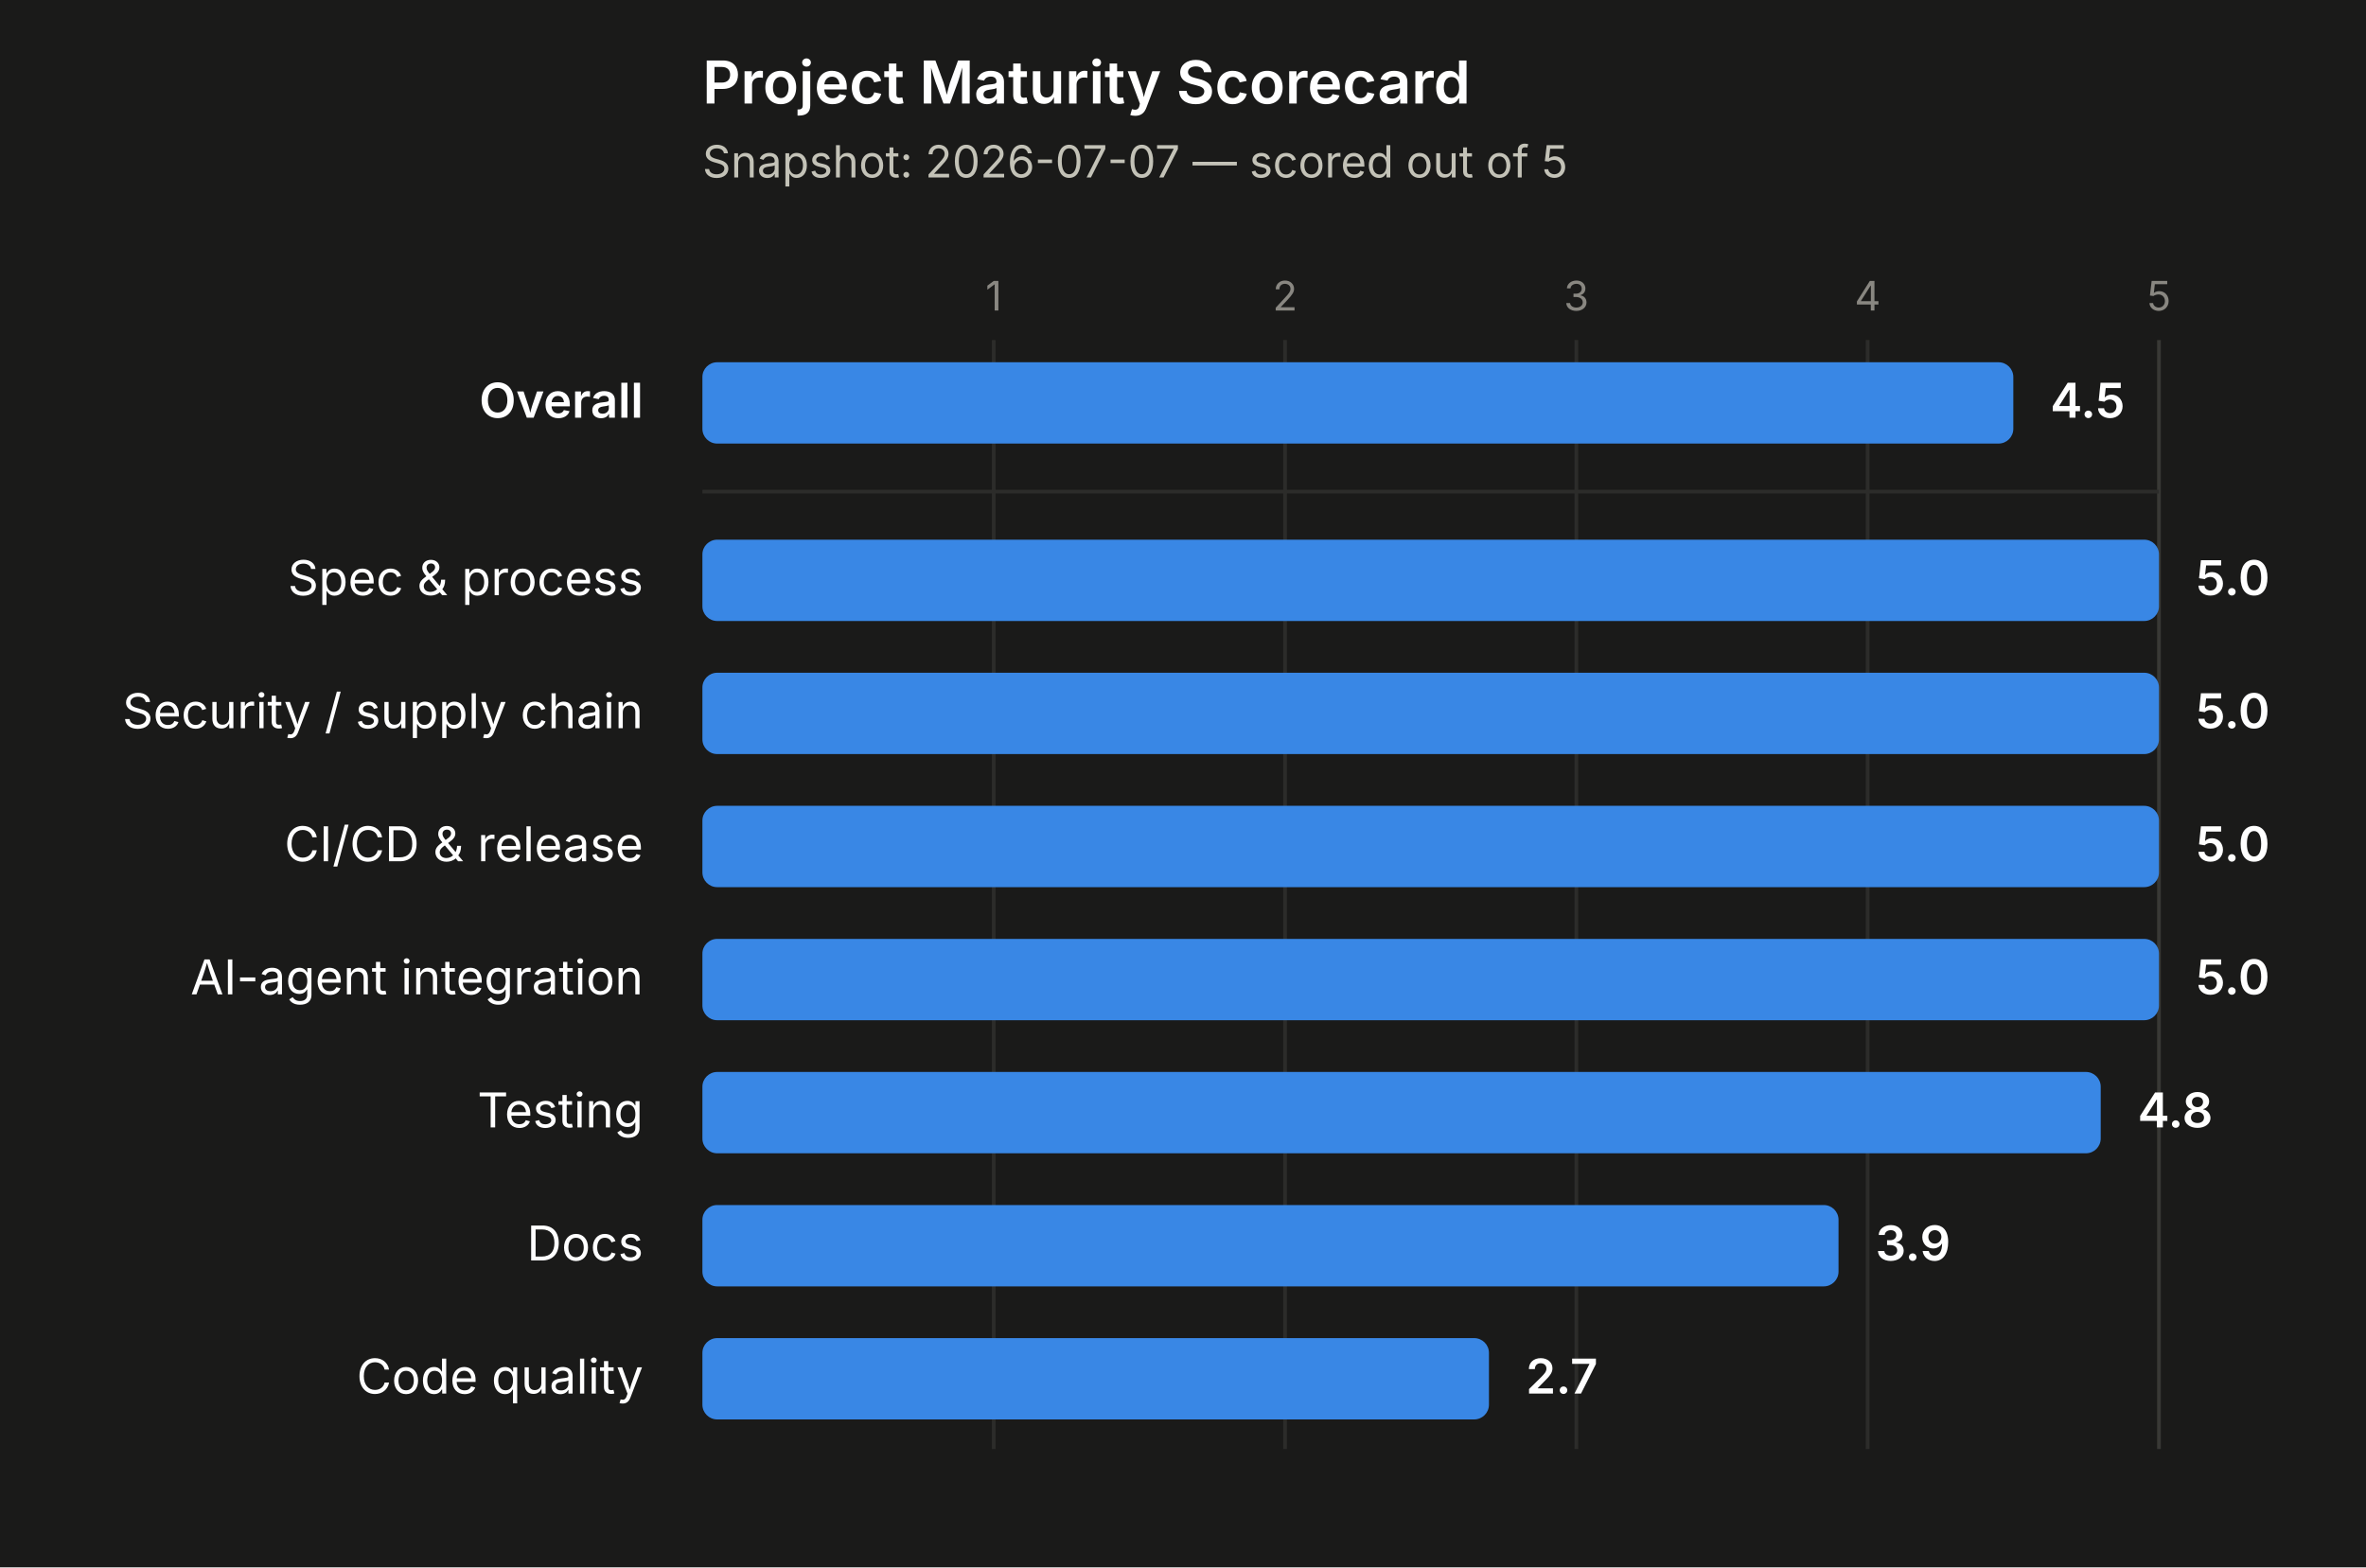
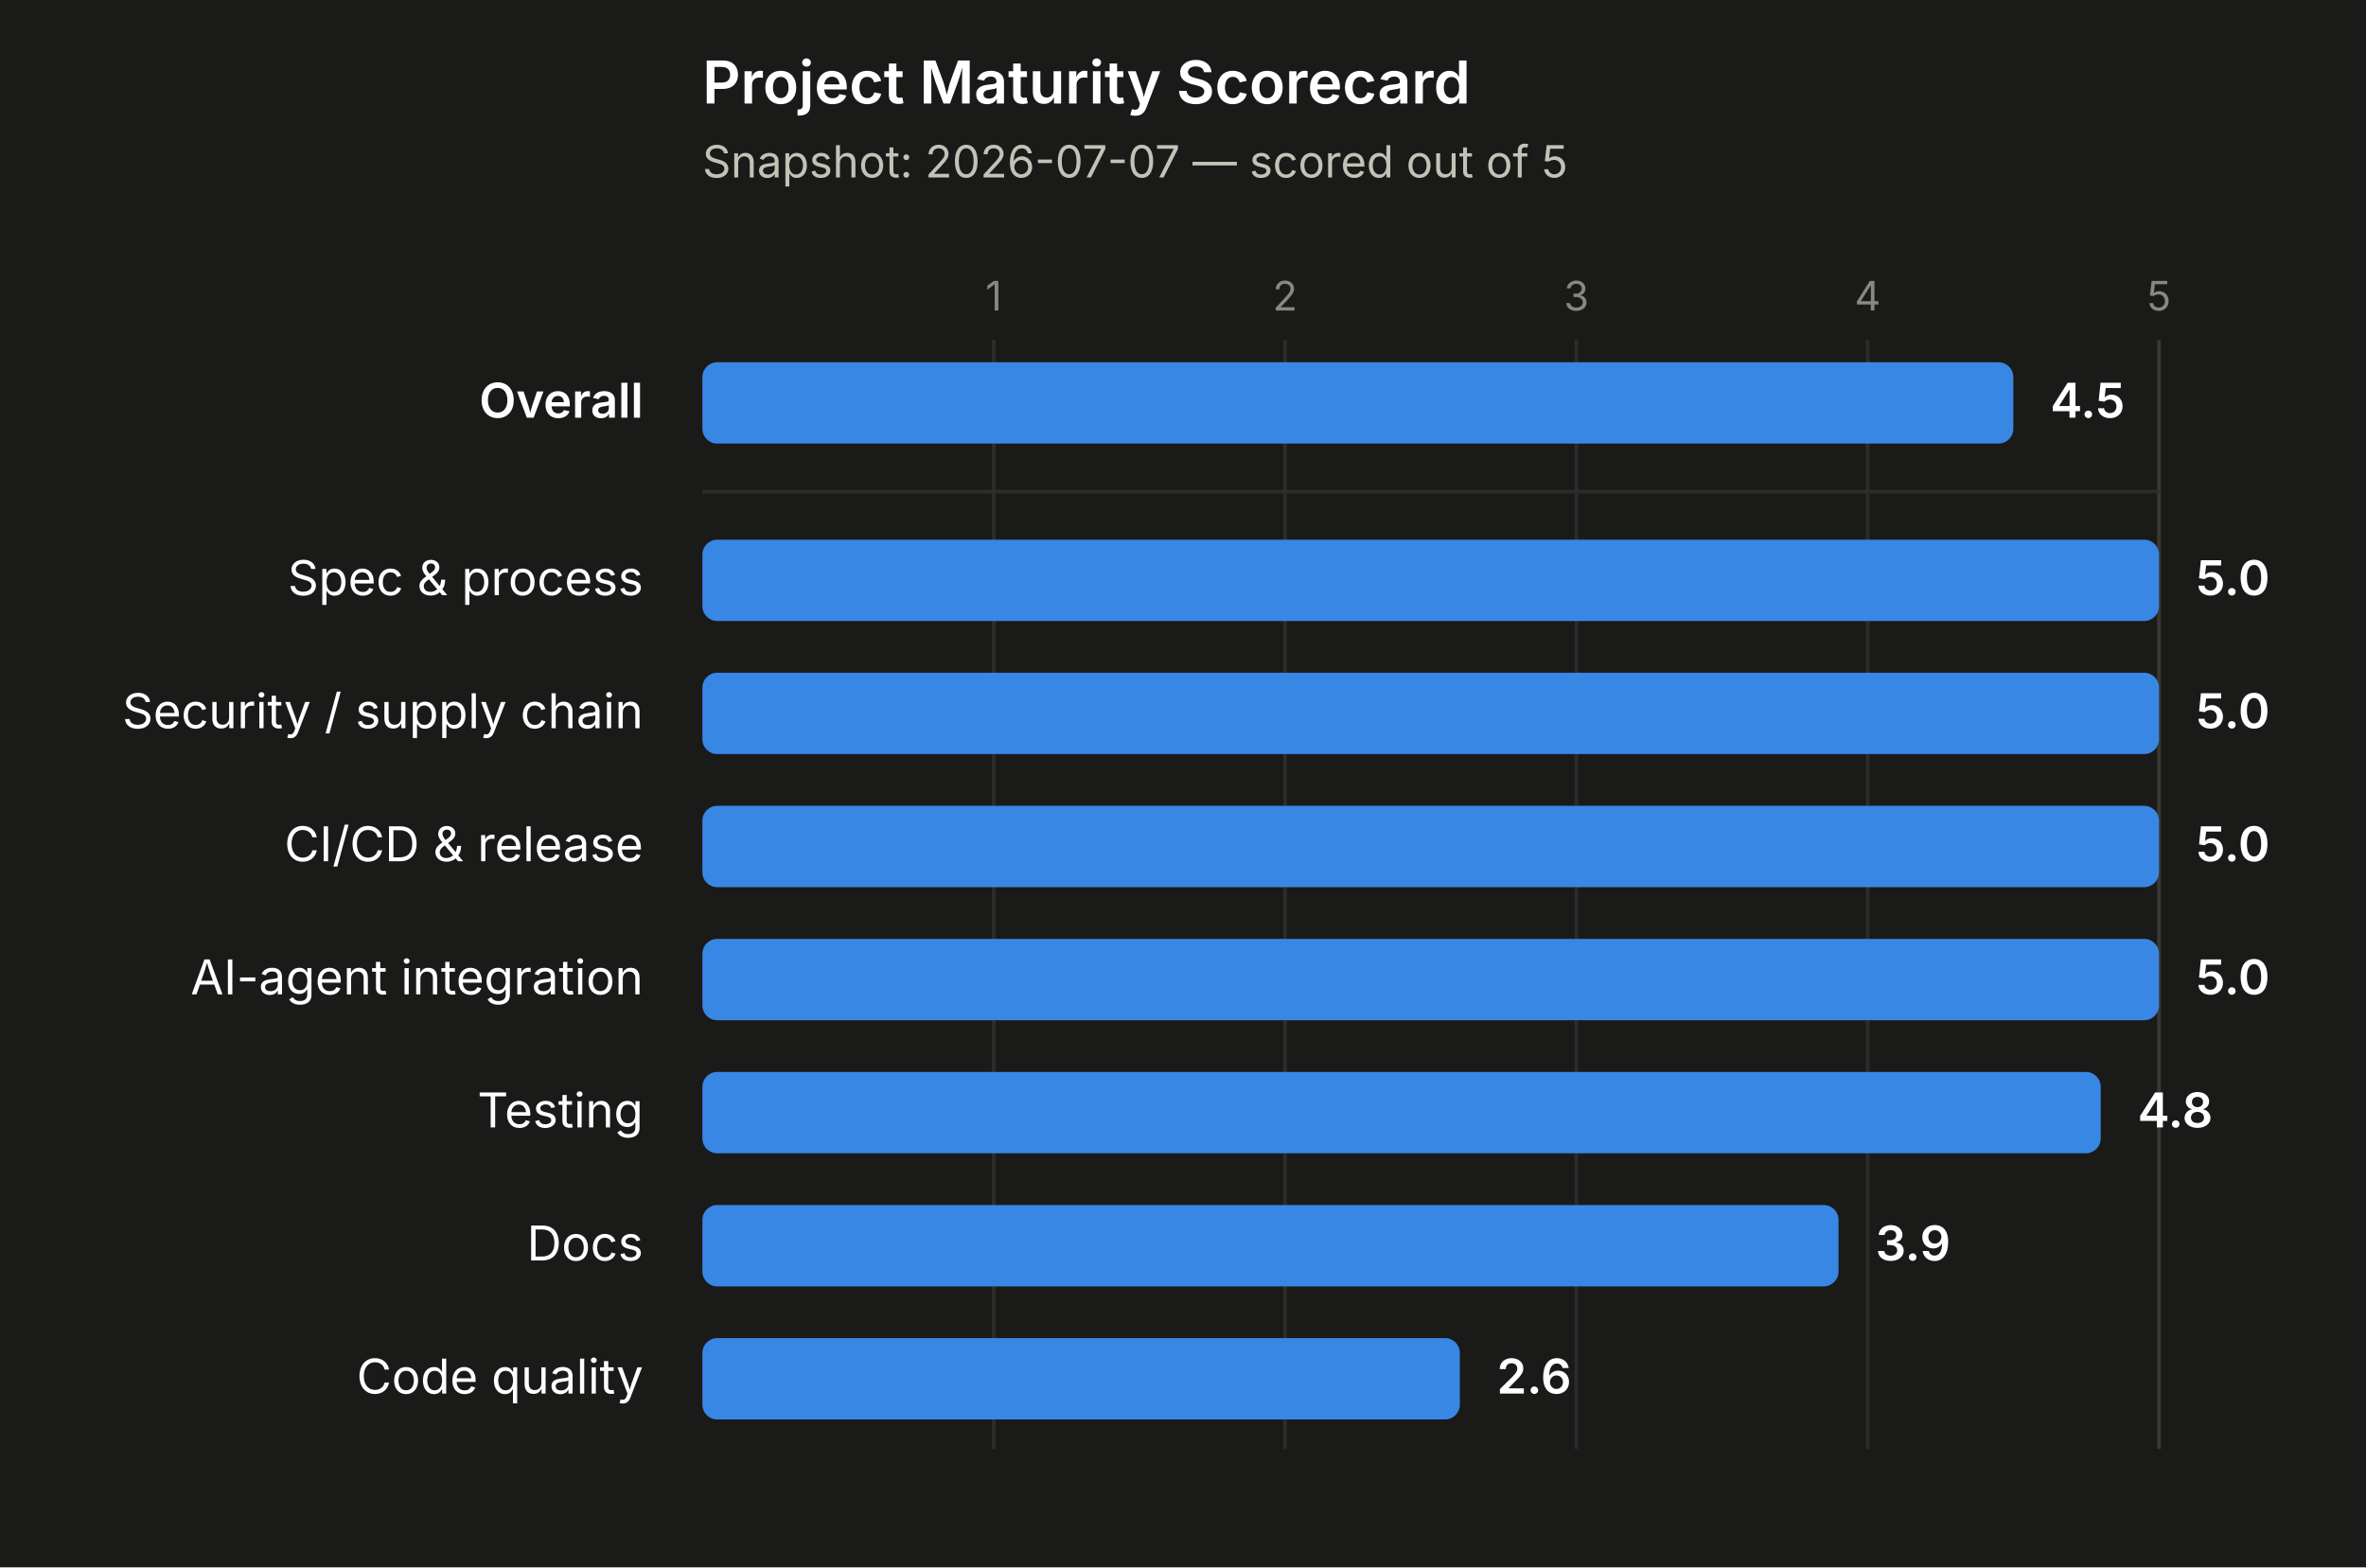
<svg xmlns="http://www.w3.org/2000/svg" width="640" height="424" viewBox="0 0 640 424">
  <rect x="0" y="0" width="640" height="424" fill="#1a1a19" />
  <text x="190" y="28" font-size="16" font-weight="600" fill="#ffffff" font-family="system-ui, -apple-system, 'Segoe UI', sans-serif">Project Maturity Scorecard</text>
  <text x="190" y="48" font-size="12" fill="#c3c2b7" font-family="system-ui, -apple-system, 'Segoe UI', sans-serif">Snapshot: 2026-07-07 — scored out of 5</text>
  <line x1="268.8" y1="92" x2="268.8" y2="392" stroke="#2c2c2a" stroke-width="1" />
  <text x="268.8" y="84" font-size="11" fill="#898781" text-anchor="middle" font-family="system-ui, -apple-system, 'Segoe UI', sans-serif">1</text>
  <line x1="347.6" y1="92" x2="347.6" y2="392" stroke="#2c2c2a" stroke-width="1" />
  <text x="347.6" y="84" font-size="11" fill="#898781" text-anchor="middle" font-family="system-ui, -apple-system, 'Segoe UI', sans-serif">2</text>
  <line x1="426.4" y1="92" x2="426.4" y2="392" stroke="#2c2c2a" stroke-width="1" />
  <text x="426.4" y="84" font-size="11" fill="#898781" text-anchor="middle" font-family="system-ui, -apple-system, 'Segoe UI', sans-serif">3</text>
  <line x1="505.2" y1="92" x2="505.2" y2="392" stroke="#2c2c2a" stroke-width="1" />
  <text x="505.2" y="84" font-size="11" fill="#898781" text-anchor="middle" font-family="system-ui, -apple-system, 'Segoe UI', sans-serif">4</text>
  <line x1="584" y1="92" x2="584" y2="392" stroke="#383835" stroke-width="1" />
  <text x="584" y="84" font-size="11" fill="#898781" text-anchor="middle" font-family="system-ui, -apple-system, 'Segoe UI', sans-serif">5</text>
  <line x1="190" y1="133" x2="584" y2="133" stroke="#2c2c2a" stroke-width="1" />
  <text x="174" y="113" font-size="13" font-weight="600" fill="#ffffff" text-anchor="end" font-family="system-ui, -apple-system, 'Segoe UI', sans-serif">Overall</text>
  <rect x="190" y="98" width="354.6" height="22" rx="4" ry="4" fill="#3987e5" />
  <text x="554.6" y="113" font-size="13" font-weight="600" fill="#ffffff" font-family="system-ui, -apple-system, 'Segoe UI', sans-serif">4.5</text>
  <text x="174" y="161" font-size="13" font-weight="400" fill="#ffffff" text-anchor="end" font-family="system-ui, -apple-system, 'Segoe UI', sans-serif">Spec &amp; process</text>
  <rect x="190" y="146" width="394" height="22" rx="4" ry="4" fill="#3987e5" />
  <text x="594" y="161" font-size="13" font-weight="600" fill="#ffffff" font-family="system-ui, -apple-system, 'Segoe UI', sans-serif">5.0</text>
  <text x="174" y="197" font-size="13" font-weight="400" fill="#ffffff" text-anchor="end" font-family="system-ui, -apple-system, 'Segoe UI', sans-serif">Security / supply chain</text>
  <rect x="190" y="182" width="394" height="22" rx="4" ry="4" fill="#3987e5" />
  <text x="594" y="197" font-size="13" font-weight="600" fill="#ffffff" font-family="system-ui, -apple-system, 'Segoe UI', sans-serif">5.0</text>
  <text x="174" y="233" font-size="13" font-weight="400" fill="#ffffff" text-anchor="end" font-family="system-ui, -apple-system, 'Segoe UI', sans-serif">CI/CD &amp; release</text>
  <rect x="190" y="218" width="394" height="22" rx="4" ry="4" fill="#3987e5" />
  <text x="594" y="233" font-size="13" font-weight="600" fill="#ffffff" font-family="system-ui, -apple-system, 'Segoe UI', sans-serif">5.0</text>
  <text x="174" y="269" font-size="13" font-weight="400" fill="#ffffff" text-anchor="end" font-family="system-ui, -apple-system, 'Segoe UI', sans-serif">AI-agent integration</text>
  <rect x="190" y="254" width="394" height="22" rx="4" ry="4" fill="#3987e5" />
  <text x="594" y="269" font-size="13" font-weight="600" fill="#ffffff" font-family="system-ui, -apple-system, 'Segoe UI', sans-serif">5.0</text>
  <text x="174" y="305" font-size="13" font-weight="400" fill="#ffffff" text-anchor="end" font-family="system-ui, -apple-system, 'Segoe UI', sans-serif">Testing</text>
  <rect x="190" y="290" width="378.24" height="22" rx="4" ry="4" fill="#3987e5" />
  <text x="578.24" y="305" font-size="13" font-weight="600" fill="#ffffff" font-family="system-ui, -apple-system, 'Segoe UI', sans-serif">4.8</text>
  <text x="174" y="341" font-size="13" font-weight="400" fill="#ffffff" text-anchor="end" font-family="system-ui, -apple-system, 'Segoe UI', sans-serif">Docs</text>
  <rect x="190" y="326" width="307.32" height="22" rx="4" ry="4" fill="#3987e5" />
  <text x="507.32" y="341" font-size="13" font-weight="600" fill="#ffffff" font-family="system-ui, -apple-system, 'Segoe UI', sans-serif">3.9</text>
  <text x="174" y="377" font-size="13" font-weight="400" fill="#ffffff" text-anchor="end" font-family="system-ui, -apple-system, 'Segoe UI', sans-serif">Code quality</text>
-   <rect x="190" y="362" width="212.76" height="22" rx="4" ry="4" fill="#3987e5" />
-   <text x="412.76" y="377" font-size="13" font-weight="600" fill="#ffffff" font-family="system-ui, -apple-system, 'Segoe UI', sans-serif">2.7</text>
+   <rect x="190" y="362" width="204.88" height="22" rx="4" ry="4" fill="#3987e5" />
+   <text x="404.88" y="377" font-size="13" font-weight="600" fill="#ffffff" font-family="system-ui, -apple-system, 'Segoe UI', sans-serif">2.6</text>
</svg>
